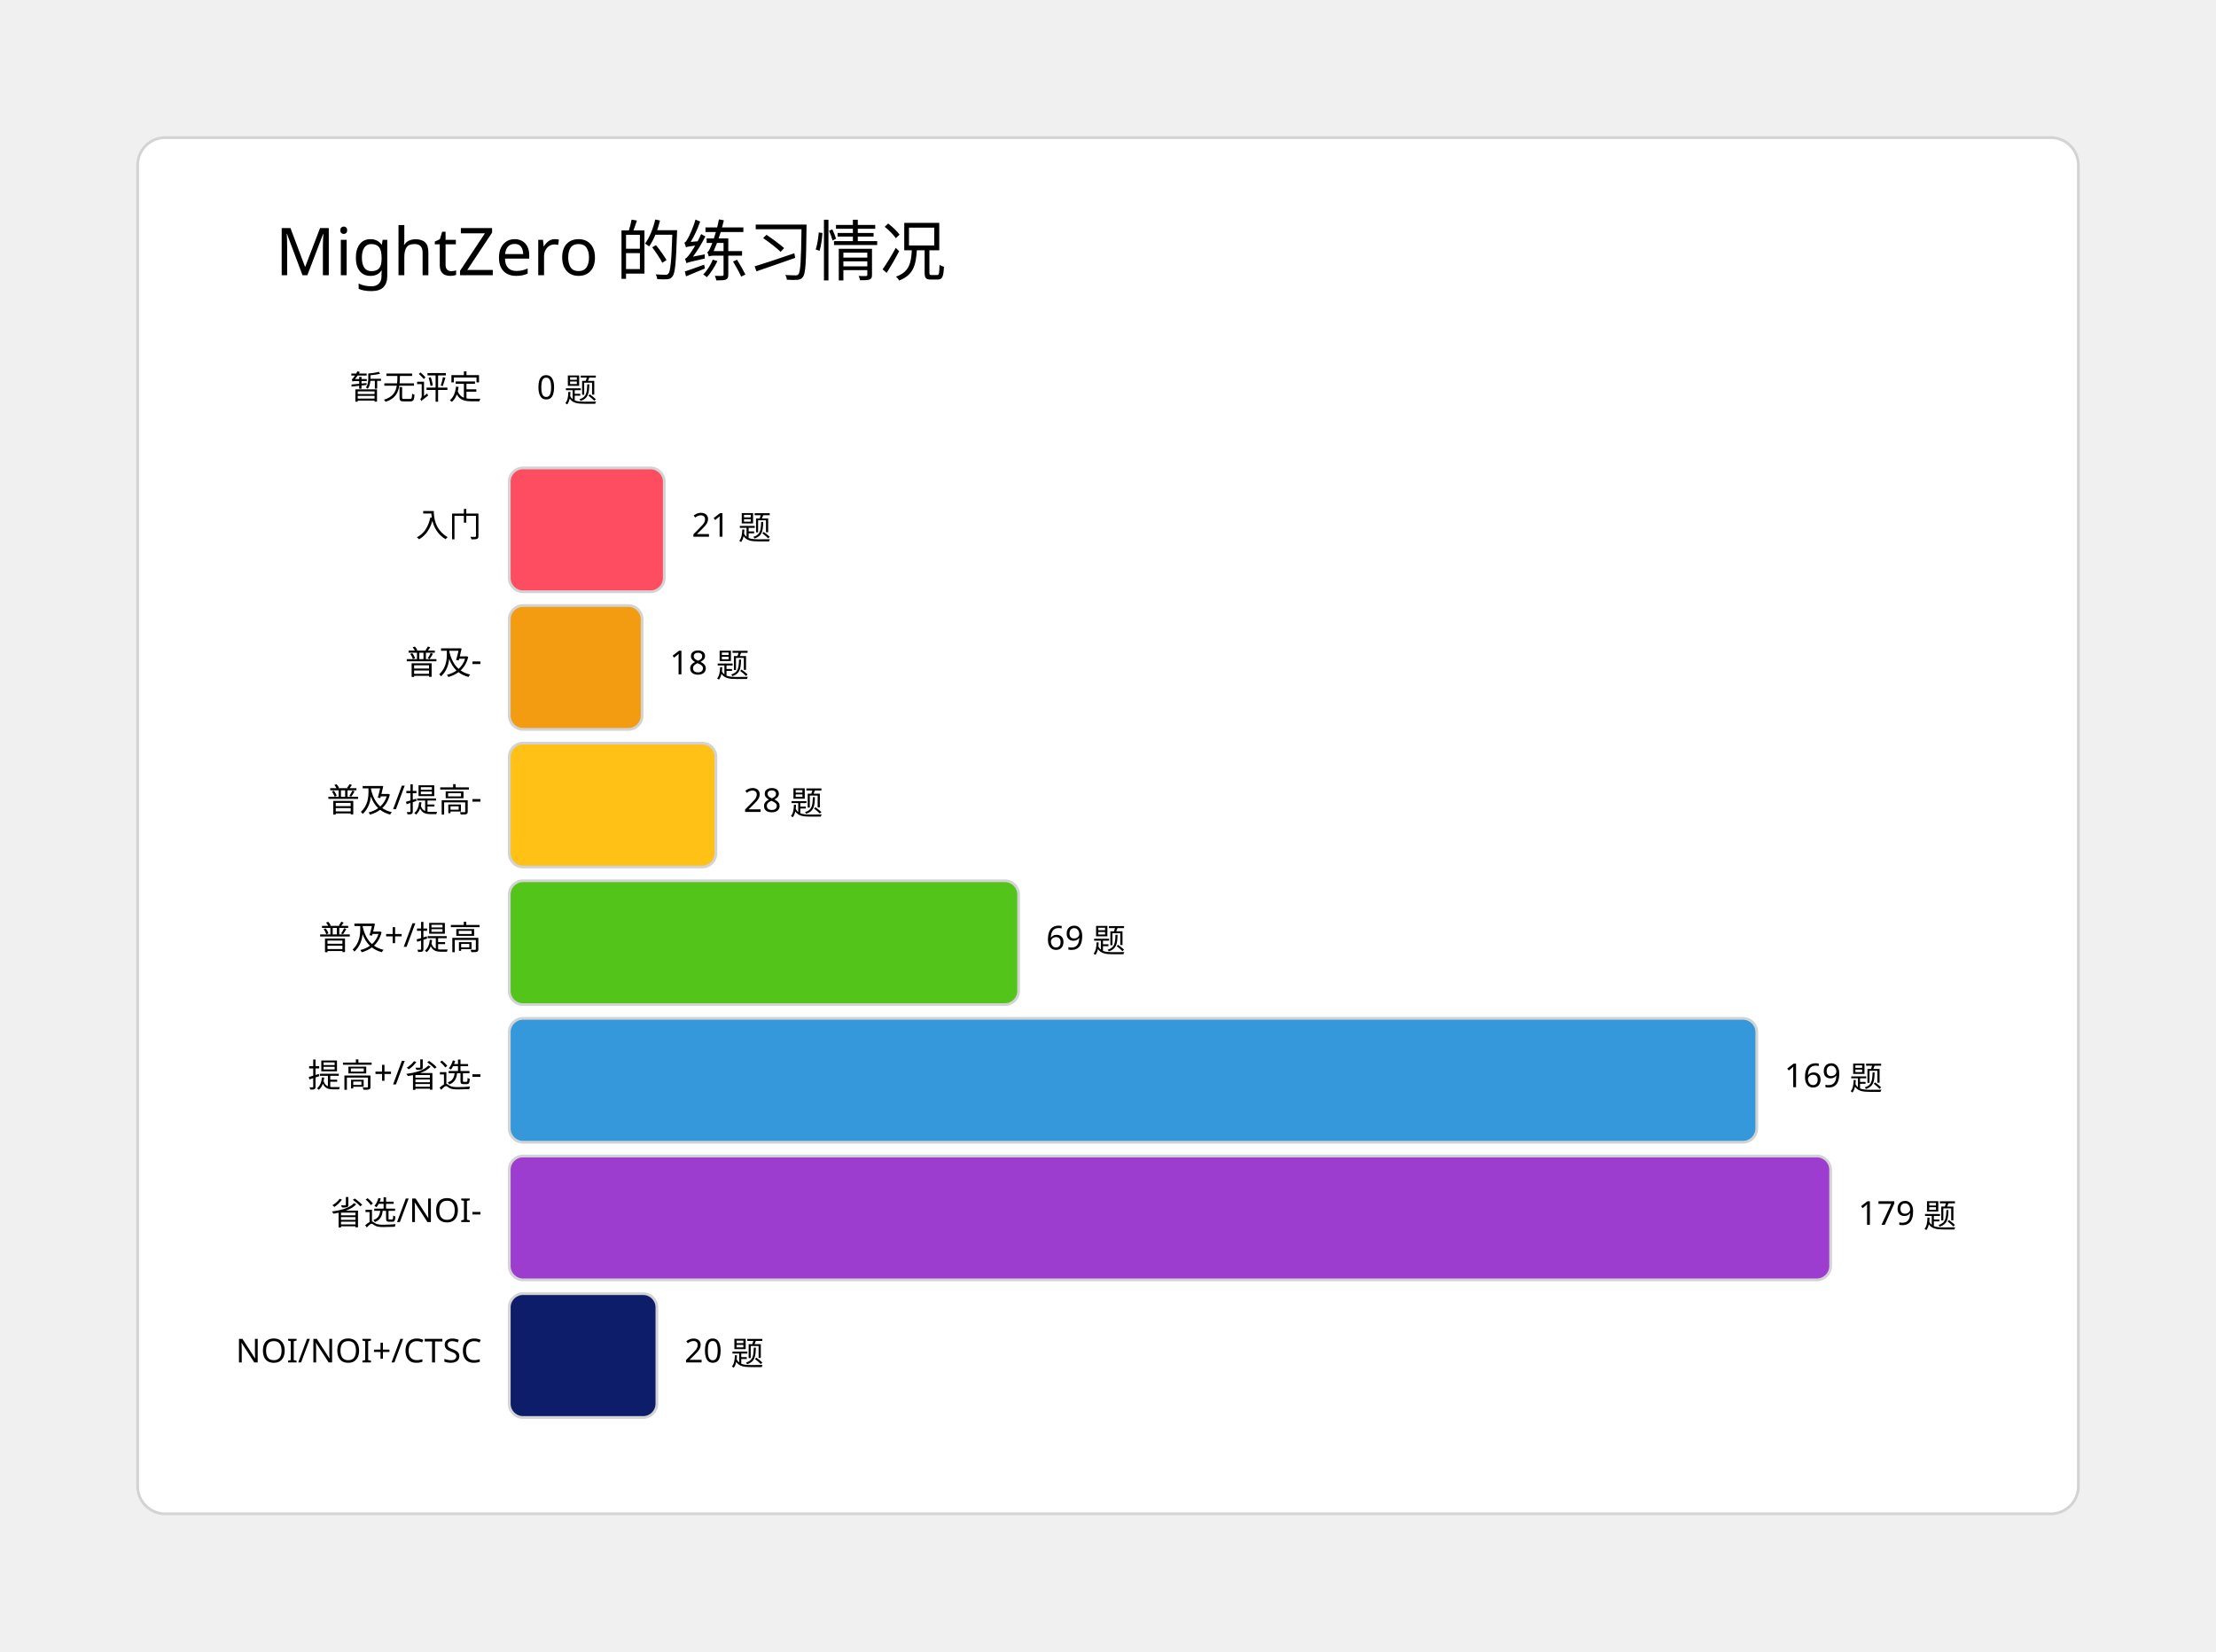
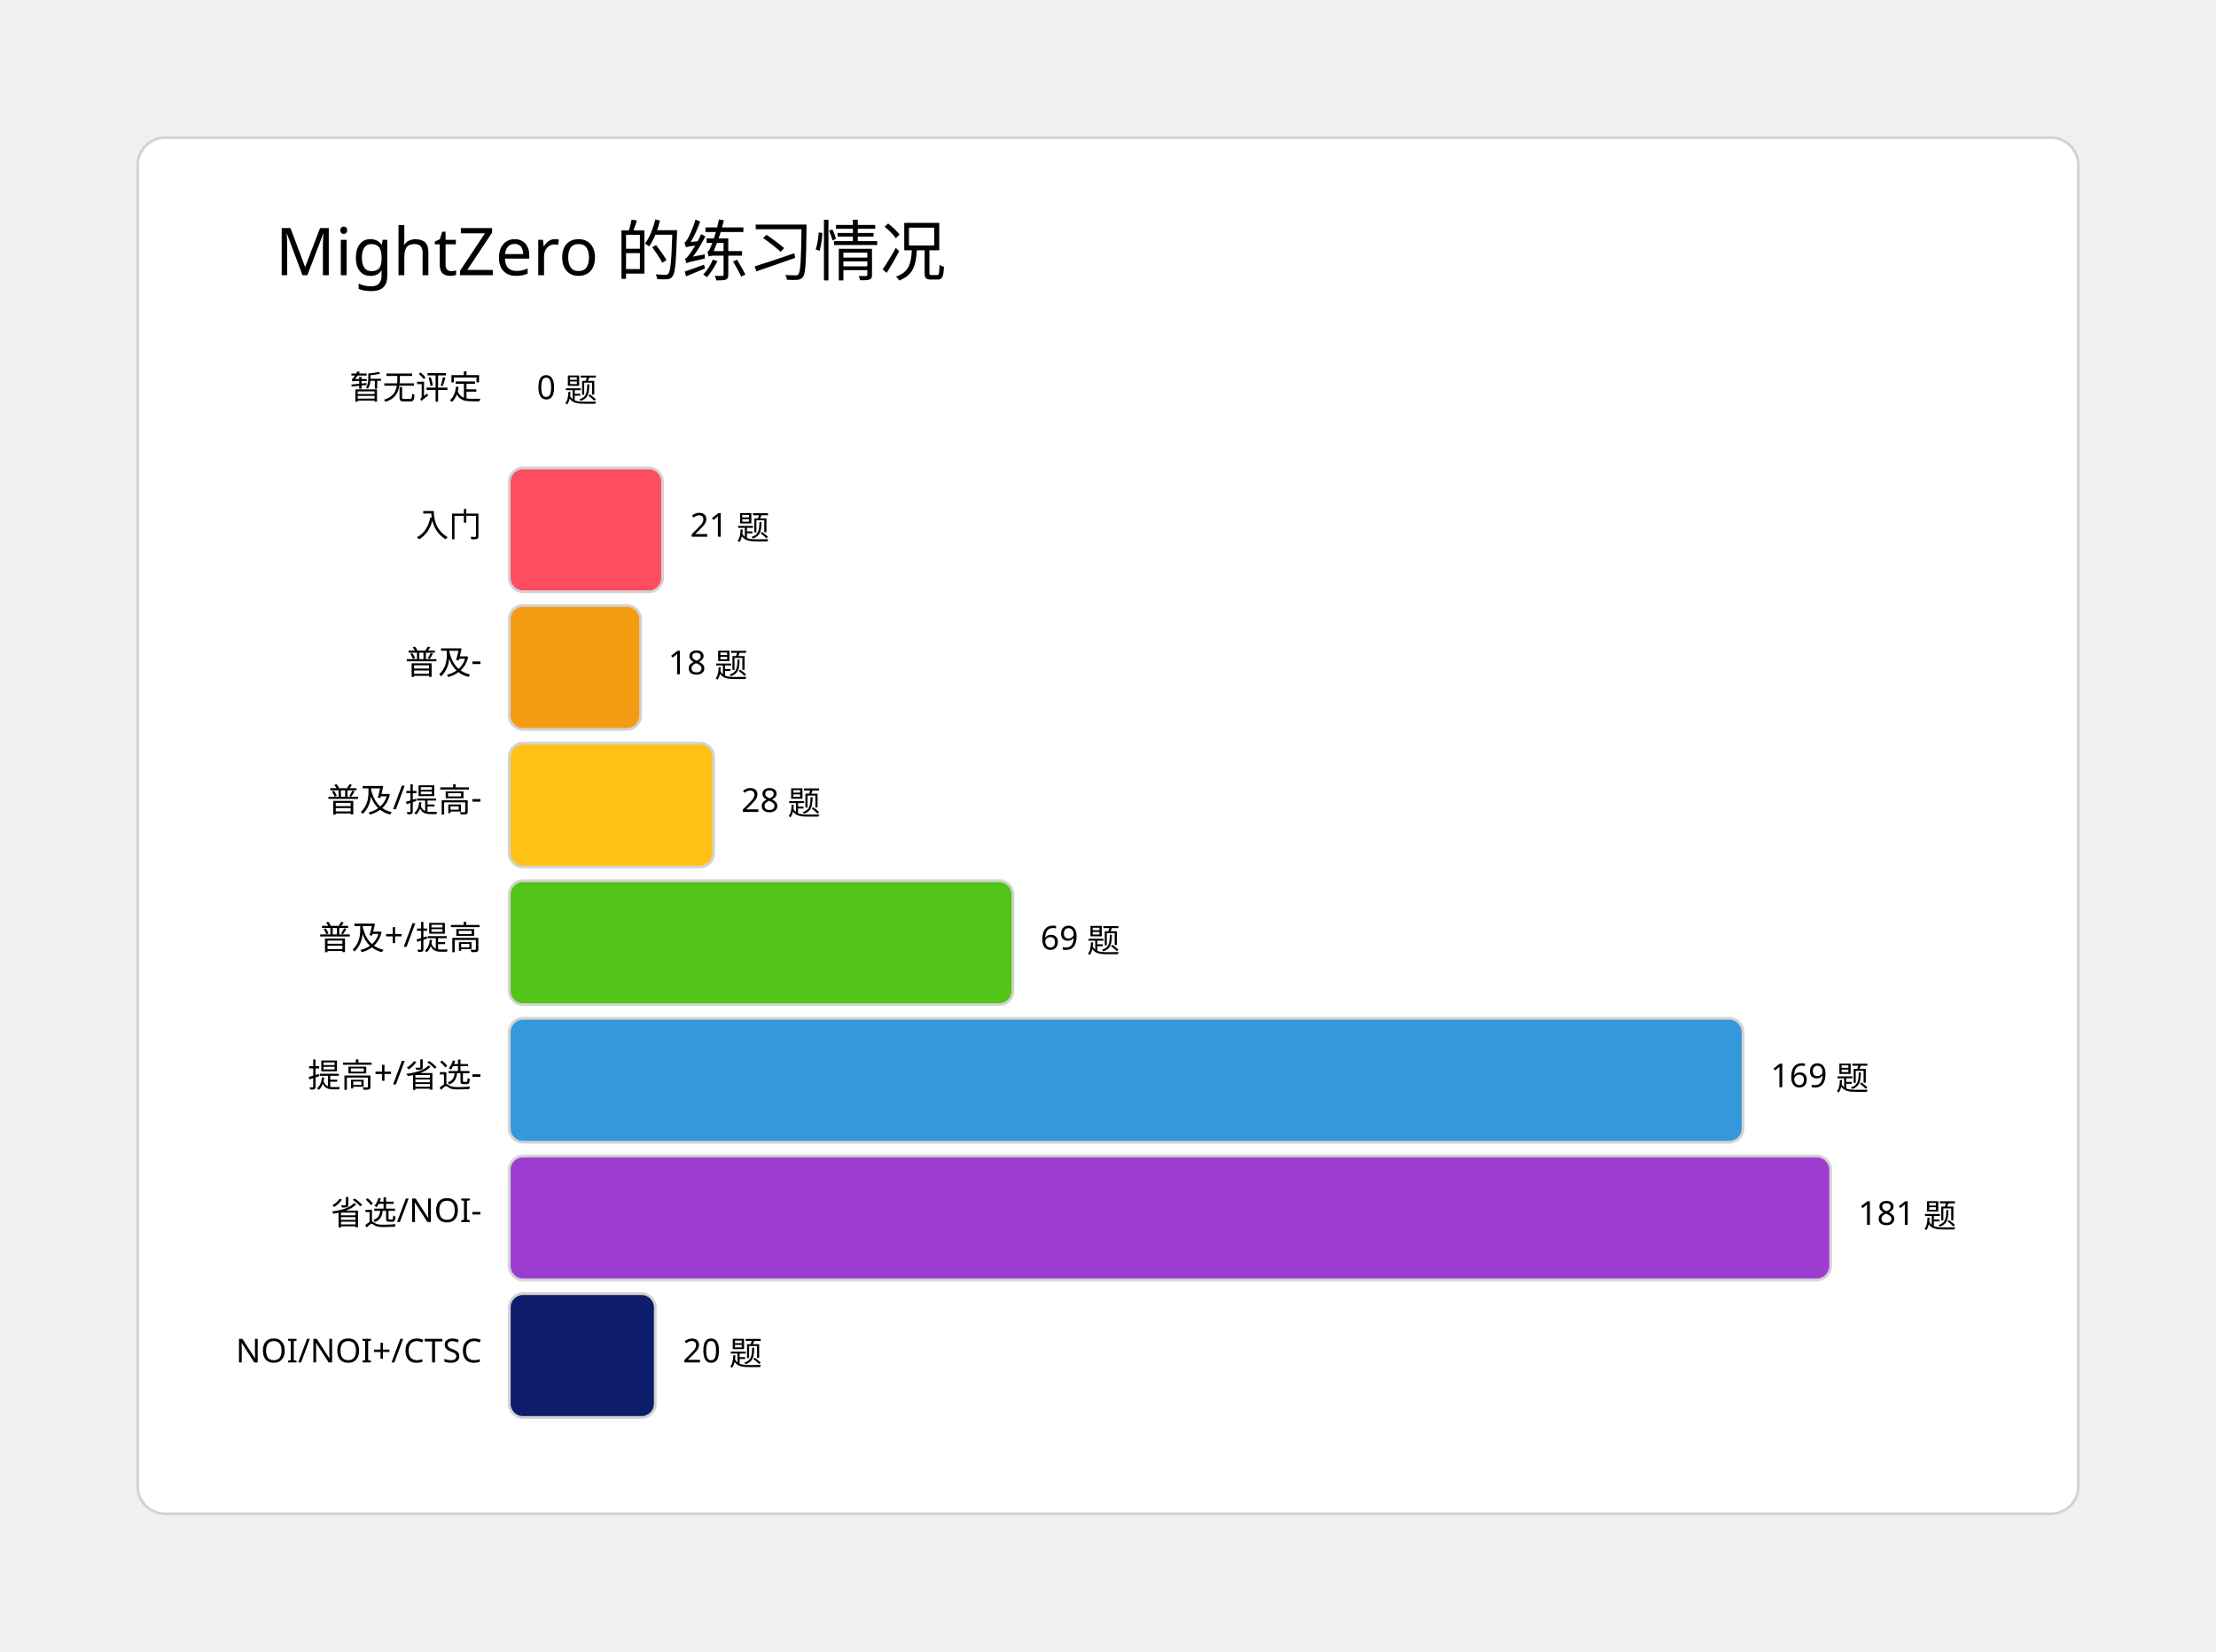
<svg xmlns="http://www.w3.org/2000/svg" baseProfile="tiny" height="600" version="1.2" width="805">
  <defs />
  <rect fill="white" height="500" rx="10" ry="10" stroke="lightgray" stroke-width="1" width="705" x="50" y="50" />
  <text font-family="SimHei" font-size="24" text-anchor="start" x="100" y="100">MightZero 的练习情况</text>
  <rect fill="#bfbfbf" height="45.0" rx="5" ry="5" stroke="lightgray" stroke-width="1" width="0.0" x="185" y="120.0" />
  <text font-family="SimHei" font-size="12" text-anchor="start" x="195.0" y="145.0">0 题</text>
  <text font-family="SimHei" font-size="12" text-anchor="end" x="175" y="145.0">暂无评定</text>
-   <rect fill="#fe4c61" height="45.0" rx="5" ry="5" stroke="lightgray" stroke-width="1" width="56.313" x="185" y="170.0" />
-   <text font-family="SimHei" font-size="12" text-anchor="start" x="251.313" y="195.0">21 题</text>
+   <rect fill="#fe4c61" height="45.0" rx="5" ry="5" stroke="lightgray" stroke-width="1" width="55.691" x="185" y="170.0" />
+   <text font-family="SimHei" font-size="12" text-anchor="start" x="250.691" y="195.0">21 题</text>
  <text font-family="SimHei" font-size="12" text-anchor="end" x="175" y="195.0">入门</text>
-   <rect fill="#f39c11" height="45.0" rx="5" ry="5" stroke="lightgray" stroke-width="1" width="48.268" x="185" y="220.0" />
-   <text font-family="SimHei" font-size="12" text-anchor="start" x="243.268" y="245.0">18 题</text>
+   <rect fill="#f39c11" height="45.0" rx="5" ry="5" stroke="lightgray" stroke-width="1" width="47.735" x="185" y="220.0" />
+   <text font-family="SimHei" font-size="12" text-anchor="start" x="242.735" y="245.0">18 题</text>
  <text font-family="SimHei" font-size="12" text-anchor="end" x="175" y="245.0">普及-</text>
-   <rect fill="#ffc116" height="45.0" rx="5" ry="5" stroke="lightgray" stroke-width="1" width="75.084" x="185" y="270.0" />
-   <text font-family="SimHei" font-size="12" text-anchor="start" x="270.084" y="295.0">28 题</text>
+   <rect fill="#ffc116" height="45.0" rx="5" ry="5" stroke="lightgray" stroke-width="1" width="74.254" x="185" y="270.0" />
+   <text font-family="SimHei" font-size="12" text-anchor="start" x="269.254" y="295.0">28 题</text>
  <text font-family="SimHei" font-size="12" text-anchor="end" x="175" y="295.0">普及/提高-</text>
-   <rect fill="#52c41a" height="45.0" rx="5" ry="5" stroke="lightgray" stroke-width="1" width="185.028" x="185" y="320.0" />
-   <text font-family="SimHei" font-size="12" text-anchor="start" x="380.028" y="345.0">69 题</text>
+   <rect fill="#52c41a" height="45.0" rx="5" ry="5" stroke="lightgray" stroke-width="1" width="182.983" x="185" y="320.0" />
+   <text font-family="SimHei" font-size="12" text-anchor="start" x="377.983" y="345.0">69 题</text>
  <text font-family="SimHei" font-size="12" text-anchor="end" x="175" y="345.0">普及+/提高</text>
-   <rect fill="#3498db" height="45.0" rx="5" ry="5" stroke="lightgray" stroke-width="1" width="453.184" x="185" y="370.0" />
-   <text font-family="SimHei" font-size="12" text-anchor="start" x="648.184" y="395.0">169 题</text>
+   <rect fill="#3498db" height="45.0" rx="5" ry="5" stroke="lightgray" stroke-width="1" width="448.177" x="185" y="370.0" />
+   <text font-family="SimHei" font-size="12" text-anchor="start" x="643.177" y="395.0">169 题</text>
  <text font-family="SimHei" font-size="12" text-anchor="end" x="175" y="395.0">提高+/省选-</text>
  <rect fill="#9d3dcf" height="45.0" rx="5" ry="5" stroke="lightgray" stroke-width="1" width="480.0" x="185" y="420.0" />
-   <text font-family="SimHei" font-size="12" text-anchor="start" x="675.0" y="445.0">179 题</text>
+   <text font-family="SimHei" font-size="12" text-anchor="start" x="675.0" y="445.0">181 题</text>
  <text font-family="SimHei" font-size="12" text-anchor="end" x="175" y="445.0">省选/NOI-</text>
-   <rect fill="#0e1d69" height="45.0" rx="5" ry="5" stroke="lightgray" stroke-width="1" width="53.631" x="185" y="470.0" />
-   <text font-family="SimHei" font-size="12" text-anchor="start" x="248.631" y="495.0">20 题</text>
+   <rect fill="#0e1d69" height="45.0" rx="5" ry="5" stroke="lightgray" stroke-width="1" width="53.039" x="185" y="470.0" />
+   <text font-family="SimHei" font-size="12" text-anchor="start" x="248.039" y="495.0">20 题</text>
  <text font-family="SimHei" font-size="12" text-anchor="end" x="175" y="495.0">NOI/NOI+/CTSC</text>
-   <text font-family="SimHei" font-size="14" opacity="0" text-anchor="start" x="-1000" y="-1000">生成时间: 2025-02-16 00:56:05</text>
+   <text font-family="SimHei" font-size="14" opacity="0" text-anchor="start" x="-1000" y="-1000">生成时间: 2025-02-16 12:43:12</text>
</svg>
